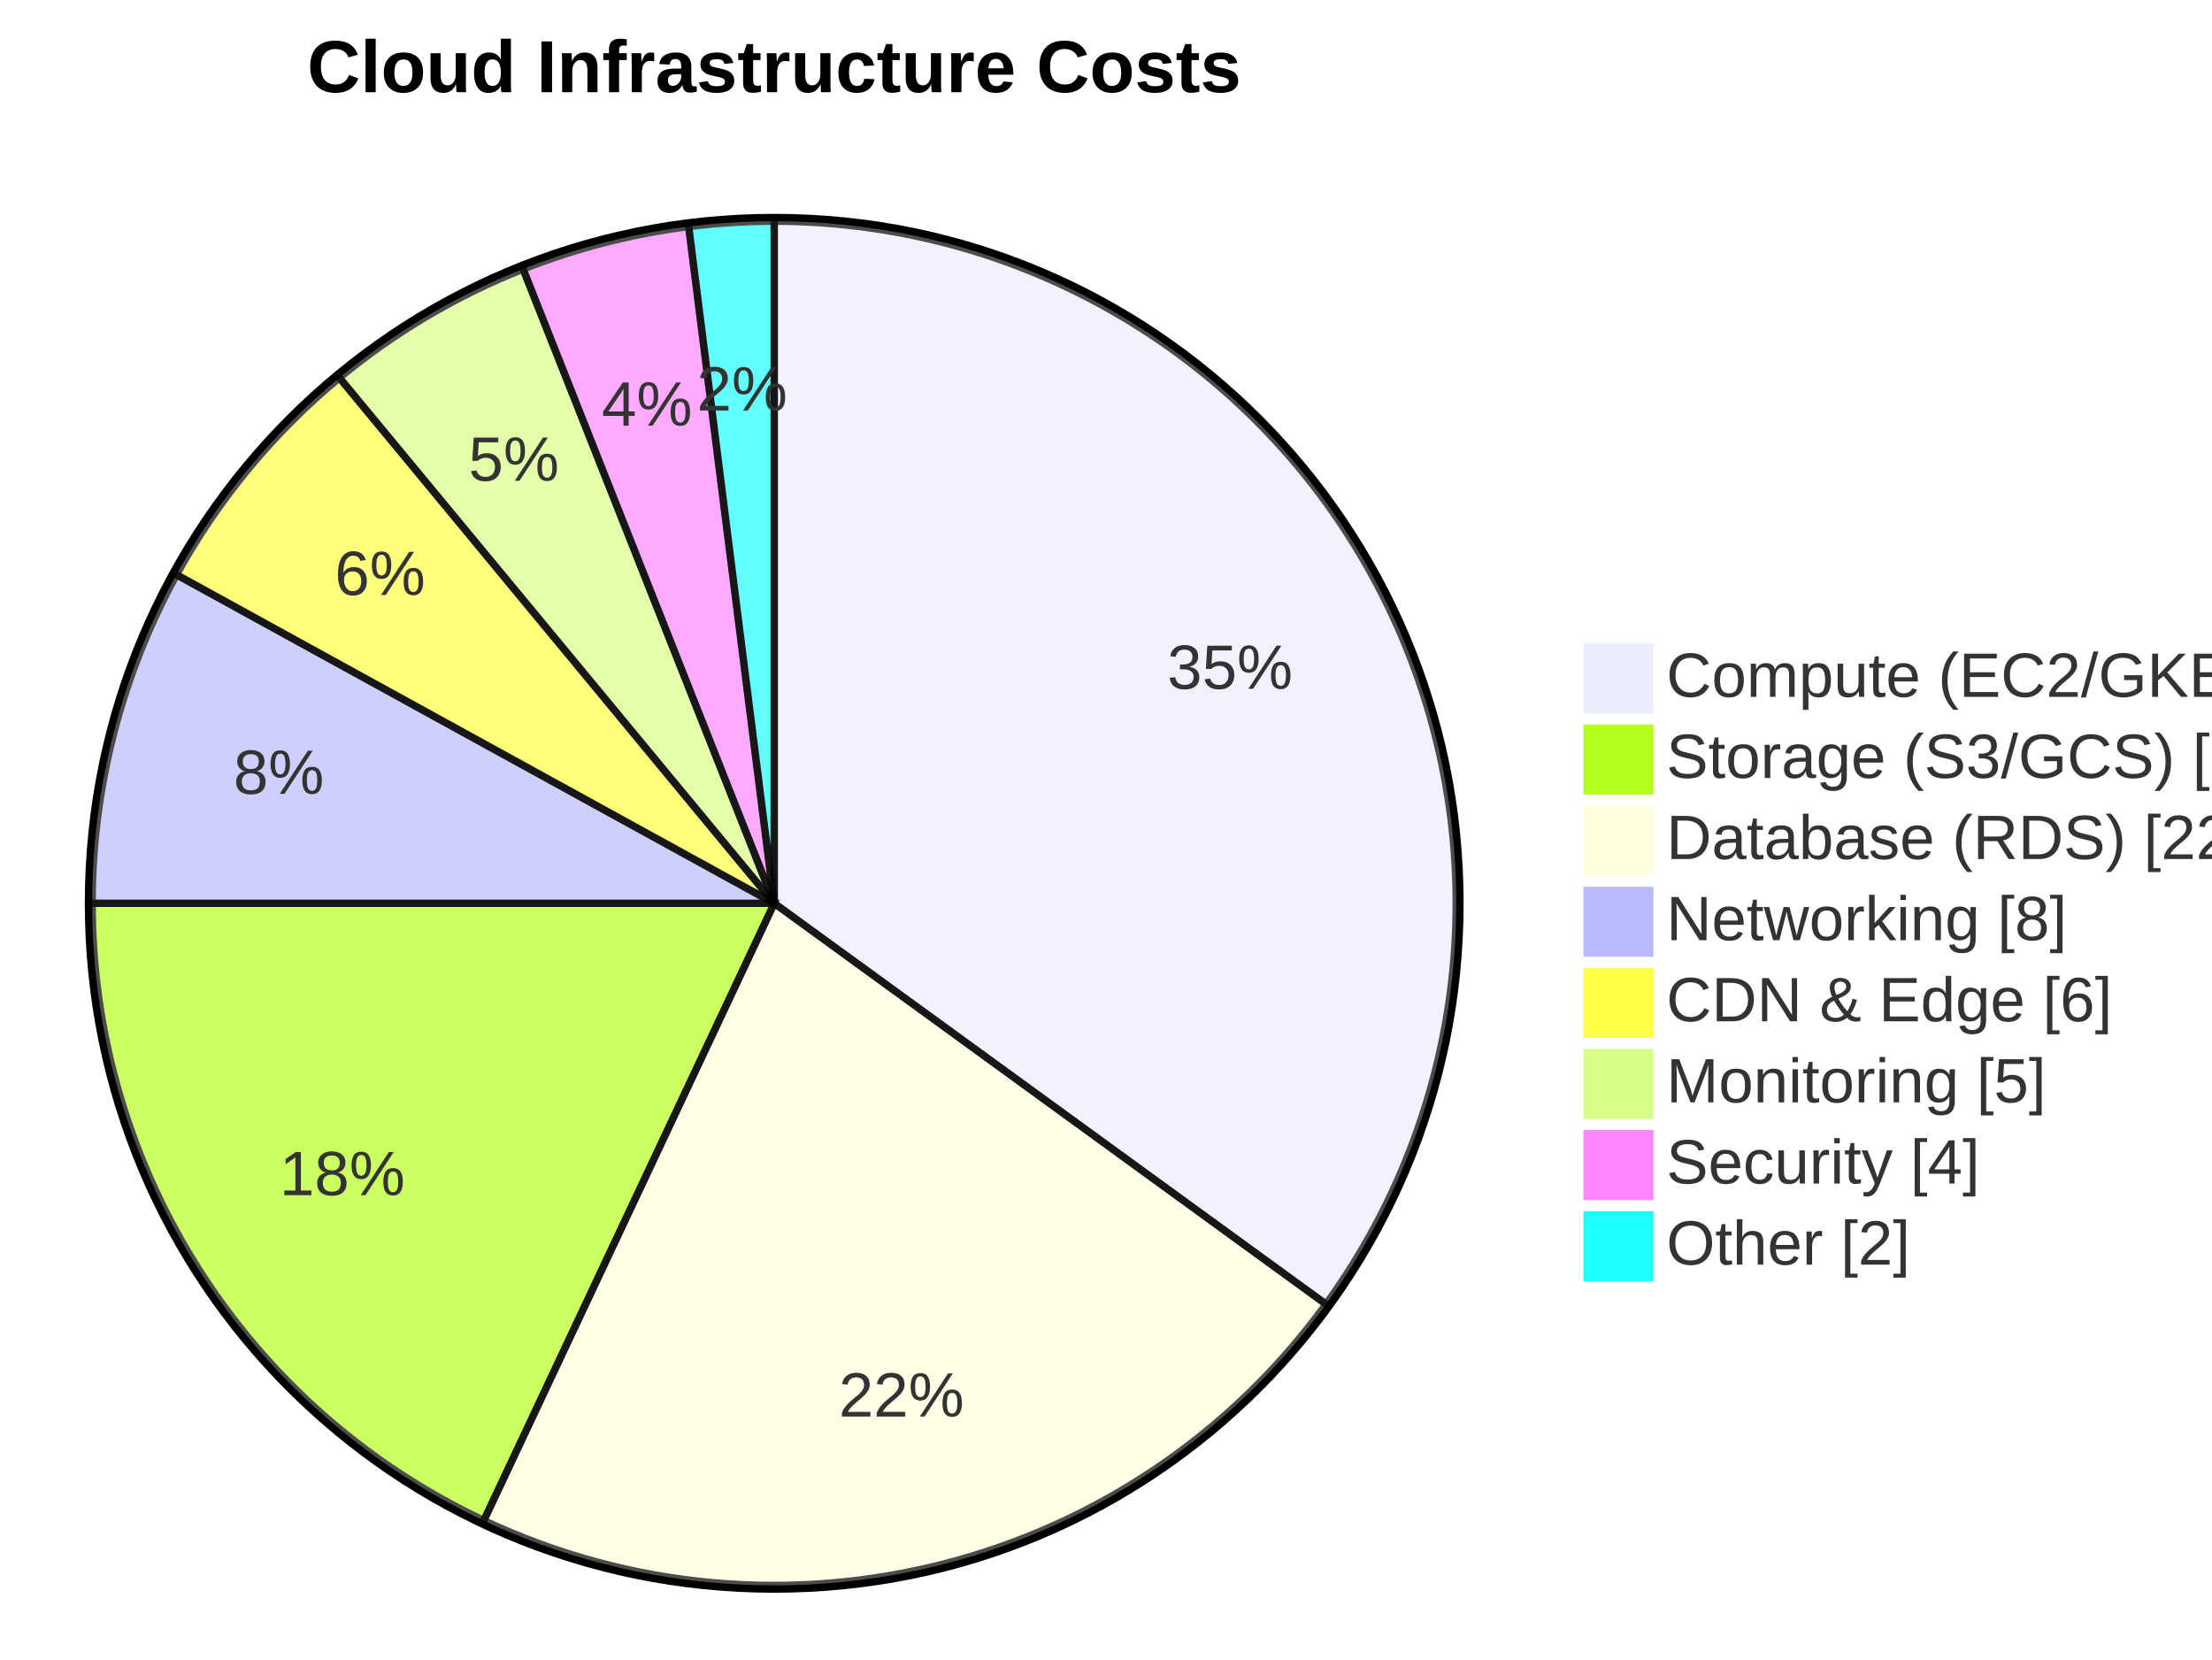
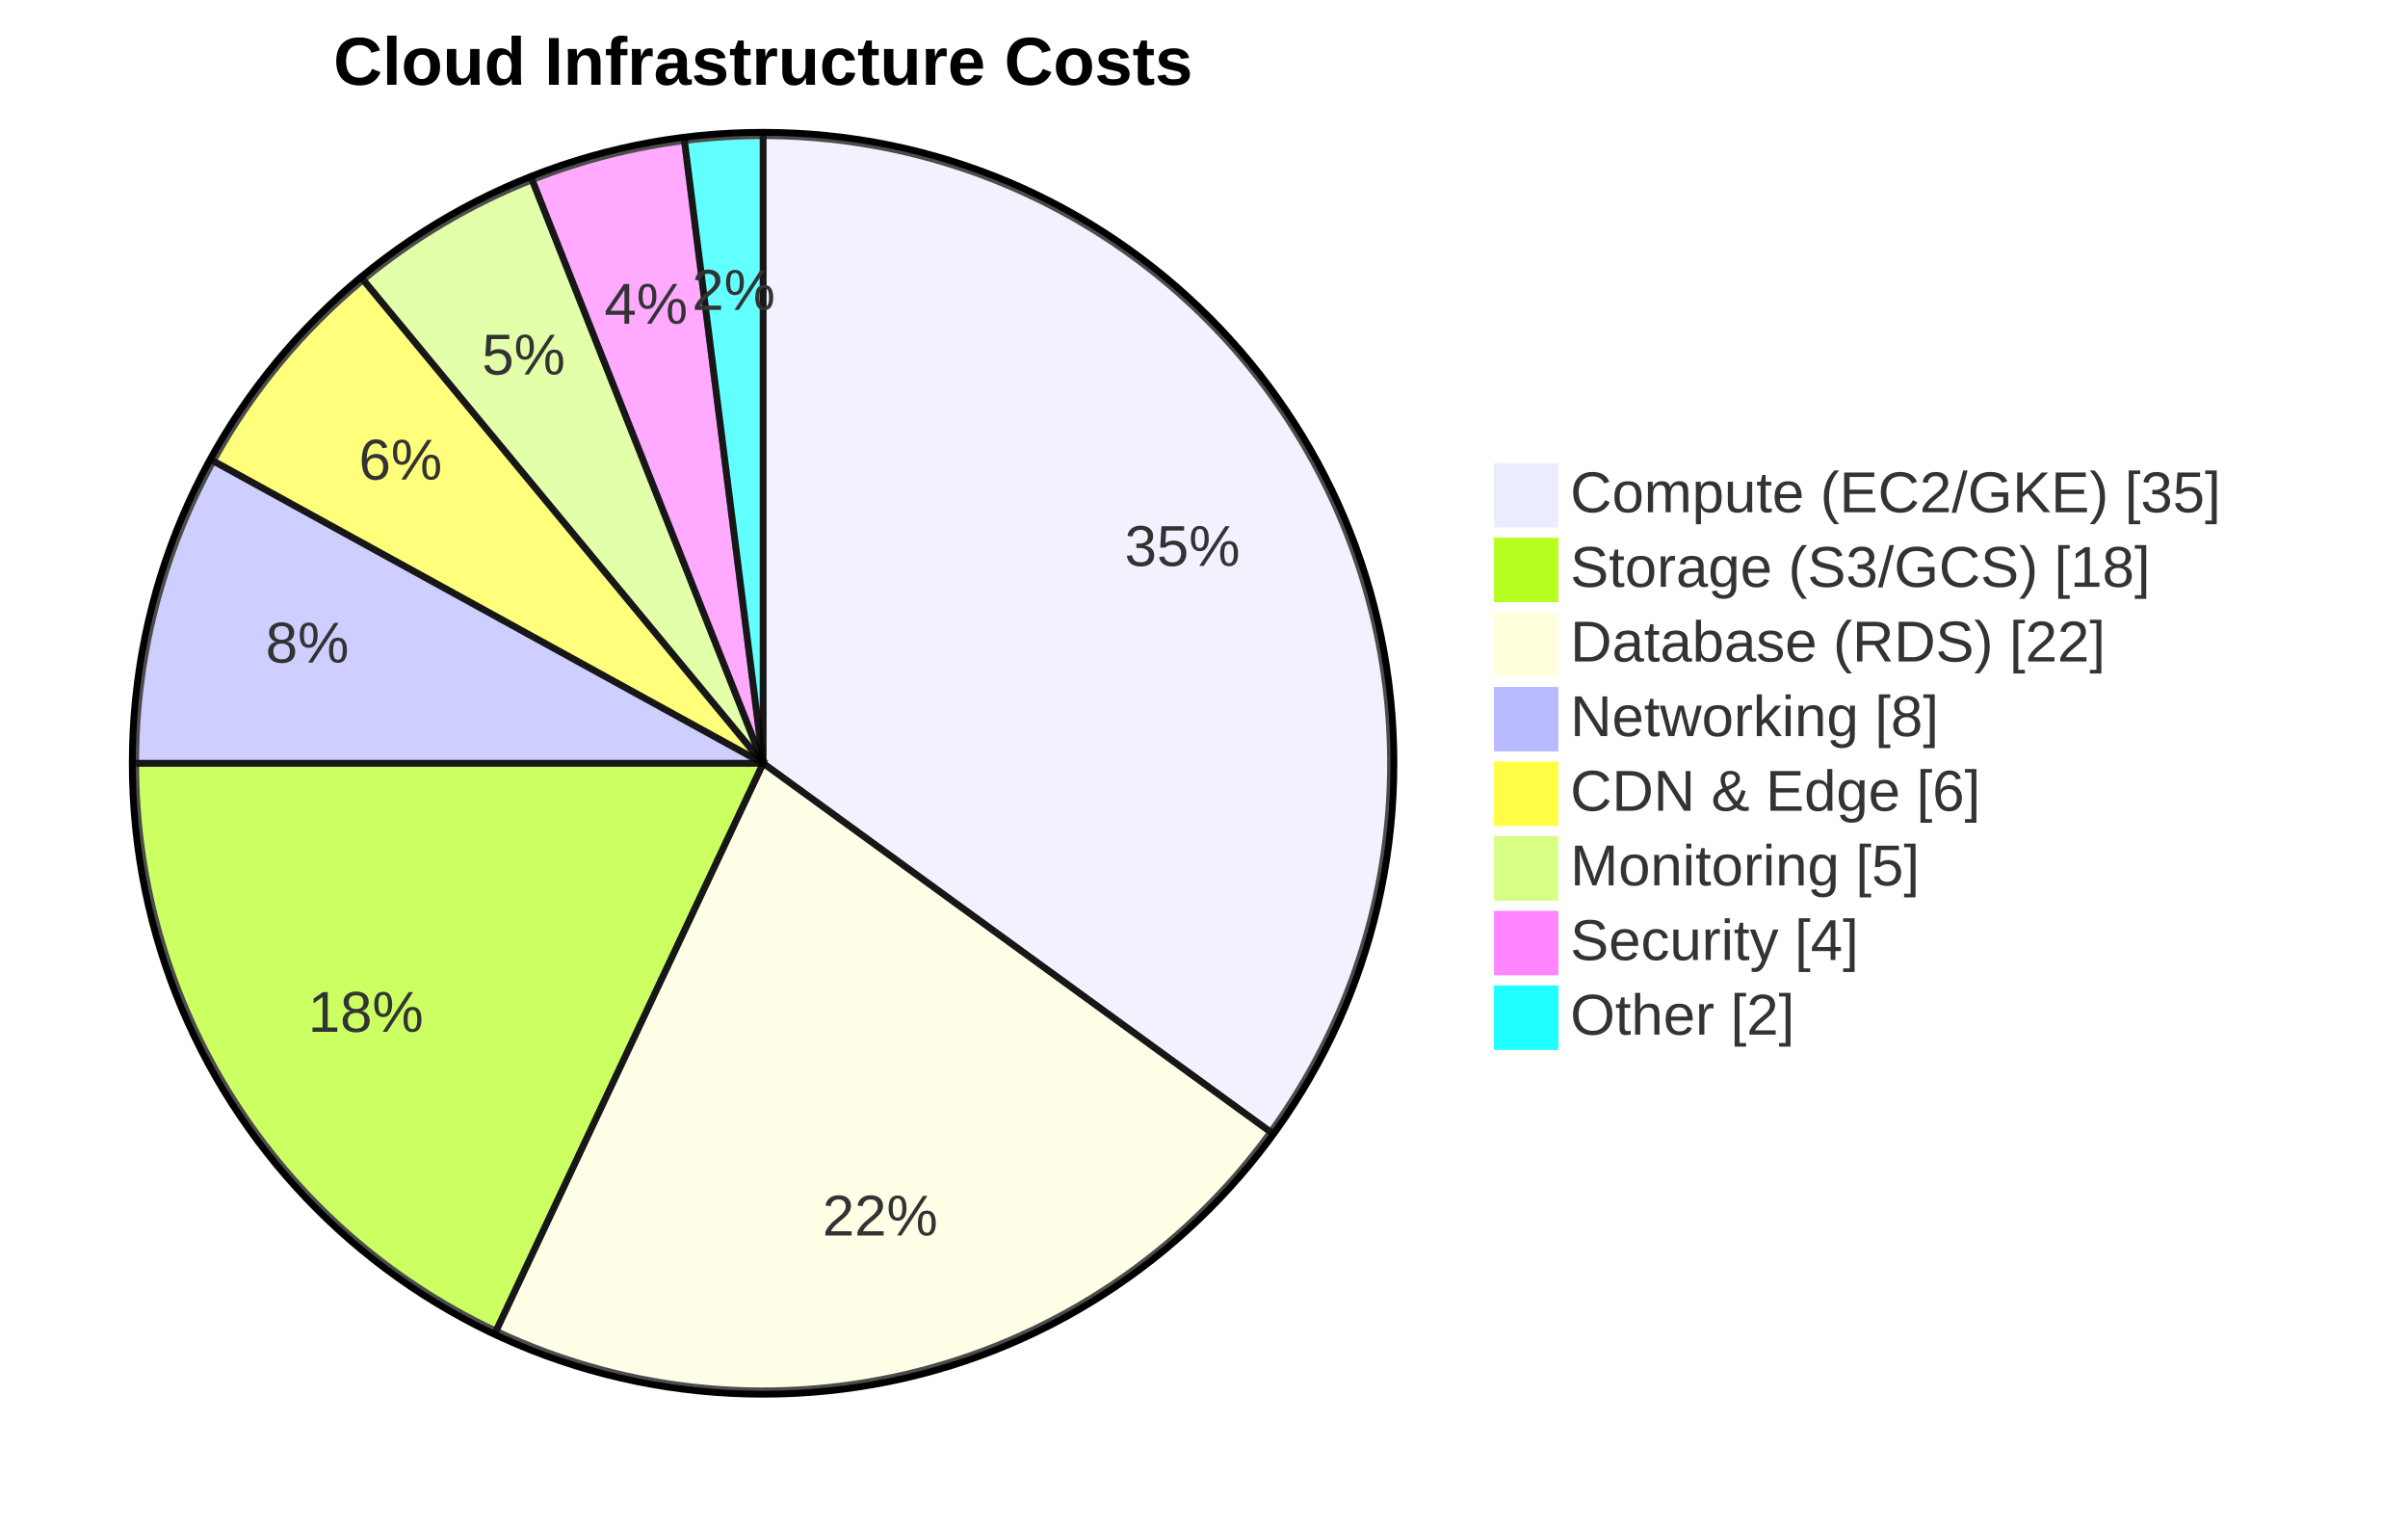
- <svg xmlns="http://www.w3.org/2000/svg" width="600" height="450" viewBox="0 0 600 450" class="mermaid">
+ <svg xmlns="http://www.w3.org/2000/svg" width="710" height="450" viewBox="0 0 710 450" class="mermaid">
  <style>

.mermaid {
  font-family: trebuchet ms, verdana, arial, sans-serif;
  font-size: 16px;
}

.node rect,
.node polygon,
.node circle,
.node ellipse,
.node path {
  fill: #ECECFF;
  stroke: #9370DB;
  stroke-width: 1px;
}

.node line {
  stroke: #9370DB;
  stroke-width: 1px;
}

.node .label {
  fill: #333333;
}

.node text {
  fill: #333333;
  font-family: trebuchet ms, verdana, arial, sans-serif;
  font-size: 16px;
}

.edge-path {
  fill: none;
  stroke: #333333;
  stroke-width: 1px;
}

.edge-label {
  fill: #333333;
  font-family: trebuchet ms, verdana, arial, sans-serif;
}

.edge-label-bg {
  fill: rgba(232, 232, 232, 0.8);
}

.subgraph {
  fill: #ffffde;
  stroke: #aaaa33;
  stroke-width: 1px;
}

.subgraph-title {
  fill: #333333;
  font-weight: bold;
}

.cluster rect {
  fill: #ffffde;
  stroke: #aaaa33;
  stroke-width: 1px;
  rx: 5px;
  ry: 5px;
}

.cluster-label {
  fill: #333333;
  font-family: trebuchet ms, verdana, arial, sans-serif;
  font-size: 16px;
  font-weight: bold;
}

marker path {
  fill: #333333;
  stroke: #333333;
}


.pieCircle {
  stroke: black;
  stroke-width: 2px;
  opacity: 0.7;
}

.pieOuterCircle {
  stroke: black;
  stroke-width: 2px;
  fill: none;
}

.pieTitleText {
  text-anchor: middle;
  font-size: 25px;
  fill: #333333;
  font-family: trebuchet ms, verdana, arial, sans-serif;
}

.slice {
  font-family: trebuchet ms, verdana, arial, sans-serif;
  fill: #333333;
  font-size: 17px;
}

.legend text {
  fill: #333333;
  font-family: trebuchet ms, verdana, arial, sans-serif;
  font-size: 17px;
}

  </style>
  <g class="root">
    <g class="clusters">

    </g>
    <g class="edgePaths">

    </g>
    <g class="edgeLabels">

    </g>
    <g class="nodes">

    </g>
-     <circle cx="210" cy="245" r="186" class="pieOuterCircle" fill="none" stroke="black" stroke-width="2" />
-     <path d="M 210 245 L 210 60 A 185 185 0 0 1 359.668 353.74 Z" class="pieCircle" stroke-width="2" stroke="black" opacity="0.7" fill="#ececff" />
-     <path d="M 210 245 L 359.668 353.74 A 185 185 0 0 1 131.231 412.393 Z" class="pieCircle" fill="#ffffde" stroke="black" opacity="0.7" stroke-width="2" />
-     <path d="M 210 245 L 131.231 412.393 A 185 185 0 0 1 25 245 Z" class="pieCircle" stroke-width="2" stroke="black" opacity="0.7" fill="hsl(80, 100%, 56.275%)" />
-     <path d="M 210 245 L 25 245 A 185 185 0 0 1 47.883 155.876 Z" class="pieCircle" fill="hsl(240, 100%, 86.275%)" opacity="0.7" stroke-width="2" stroke="black" />
-     <path d="M 210 245 L 47.883 155.876 A 185 185 0 0 1 92.077 102.455 Z" class="pieCircle" fill="hsl(60, 100%, 63.529%)" stroke="black" stroke-width="2" opacity="0.7" />
-     <path d="M 210 245 L 92.077 102.455 A 185 185 0 0 1 141.897 72.991 Z" class="pieCircle" fill="hsl(80, 100%, 76.275%)" stroke-width="2" opacity="0.7" stroke="black" />
-     <path d="M 210 245 L 141.897 72.991 A 185 185 0 0 1 186.813 61.459 Z" class="pieCircle" fill="hsl(300, 100%, 76.275%)" opacity="0.7" stroke="black" stroke-width="2" />
-     <path d="M 210 245 L 186.813 61.459 A 185 185 0 0 1 210 60 Z" class="pieCircle" stroke-width="2" fill="hsl(180, 100%, 56.275%)" opacity="0.7" stroke="black" />
-     <text x="210" y="25" class="pie-title" text-anchor="middle" font-weight="bold" font-size="20">Cloud Infrastructure Costs</text>
-     <text x="333.627" y="182.009" class="slice" text-anchor="middle" dominant-baseline="middle" font-size="17">35%</text>
-     <text x="244.506" y="379.391" class="slice" font-size="17" dominant-baseline="middle" text-anchor="middle">22%</text>
-     <text x="92.85" y="319.346" class="slice" text-anchor="middle" font-size="17" dominant-baseline="middle">18%</text>
-     <text x="75.609" y="210.494" class="slice" font-size="17" text-anchor="middle" dominant-baseline="middle">8%</text>
-     <text x="103.091" y="156.557" class="slice" text-anchor="middle" dominant-baseline="middle" font-size="17">6%</text>
-     <text x="139.371" y="125.572" class="slice" text-anchor="middle" dominant-baseline="middle" font-size="17">5%</text>
-     <text x="175.494" y="110.609" class="slice" text-anchor="middle" dominant-baseline="middle" font-size="17">4%</text>
-     <text x="201.288" y="106.524" class="slice" dominant-baseline="middle" font-size="17" text-anchor="middle">2%</text>
+     <circle cx="225" cy="225" r="186" class="pieOuterCircle" stroke="black" stroke-width="2" fill="none" />
+     <path d="M 225 225 L 225 40 A 185 185 0 0 1 374.668 333.74 Z" class="pieCircle" opacity="0.7" stroke-width="2" fill="#ececff" stroke="black" />
+     <path d="M 225 225 L 374.668 333.74 A 185 185 0 0 1 146.231 392.393 Z" class="pieCircle" stroke-width="2" fill="#ffffde" stroke="black" opacity="0.7" />
+     <path d="M 225 225 L 146.231 392.393 A 185 185 0 0 1 40 225 Z" class="pieCircle" opacity="0.7" stroke="black" stroke-width="2" fill="hsl(80, 100%, 56.275%)" />
+     <path d="M 225 225 L 40 225 A 185 185 0 0 1 62.883 135.876 Z" class="pieCircle" opacity="0.7" stroke-width="2" stroke="black" fill="hsl(240, 100%, 86.275%)" />
+     <path d="M 225 225 L 62.883 135.876 A 185 185 0 0 1 107.077 82.455 Z" class="pieCircle" fill="hsl(60, 100%, 63.529%)" stroke="black" stroke-width="2" opacity="0.7" />
+     <path d="M 225 225 L 107.077 82.455 A 185 185 0 0 1 156.897 52.991 Z" class="pieCircle" fill="hsl(80, 100%, 76.275%)" stroke-width="2" stroke="black" opacity="0.7" />
+     <path d="M 225 225 L 156.897 52.991 A 185 185 0 0 1 201.813 41.459 Z" class="pieCircle" stroke="black" fill="hsl(300, 100%, 76.275%)" stroke-width="2" opacity="0.7" />
+     <path d="M 225 225 L 201.813 41.459 A 185 185 0 0 1 225 40 Z" class="pieCircle" fill="hsl(180, 100%, 56.275%)" opacity="0.7" stroke-width="2" stroke="black" />
+     <text x="225" y="25" class="pie-title" font-weight="bold" font-size="20" text-anchor="middle">Cloud Infrastructure Costs</text>
+     <text x="348.627" y="162.009" class="slice" font-size="17" dominant-baseline="middle" text-anchor="middle">35%</text>
+     <text x="259.506" y="359.391" class="slice" font-size="17" text-anchor="middle" dominant-baseline="middle">22%</text>
+     <text x="107.85" y="299.346" class="slice" text-anchor="middle" dominant-baseline="middle" font-size="17">18%</text>
+     <text x="90.609" y="190.494" class="slice" text-anchor="middle" font-size="17" dominant-baseline="middle">8%</text>
+     <text x="118.091" y="136.557" class="slice" text-anchor="middle" dominant-baseline="middle" font-size="17">6%</text>
+     <text x="154.371" y="105.572" class="slice" text-anchor="middle" dominant-baseline="middle" font-size="17">5%</text>
+     <text x="190.494" y="90.609" class="slice" text-anchor="middle" dominant-baseline="middle" font-size="17">4%</text>
+     <text x="216.288" y="86.524" class="slice" dominant-baseline="middle" font-size="17" text-anchor="middle">2%</text>
    <g class="legend">
-       <rect x="430" y="175" width="18" height="18" class="legend" stroke="#ececff" fill="#ececff" />
-       <rect x="430" y="197" width="18" height="18" class="legend" stroke="hsl(80, 100%, 56.275%)" fill="hsl(80, 100%, 56.275%)" />
-       <rect x="430" y="219" width="18" height="18" class="legend" fill="#ffffde" stroke="#ffffde" />
-       <rect x="430" y="241" width="18" height="18" class="legend" stroke="hsl(240, 100%, 86.275%)" fill="hsl(240, 100%, 86.275%)" />
-       <rect x="430" y="263" width="18" height="18" class="legend" fill="hsl(60, 100%, 63.529%)" stroke="hsl(60, 100%, 63.529%)" />
-       <rect x="430" y="285" width="18" height="18" class="legend" stroke="hsl(80, 100%, 76.275%)" fill="hsl(80, 100%, 76.275%)" />
-       <rect x="430" y="307" width="18" height="18" class="legend" stroke="hsl(300, 100%, 76.275%)" fill="hsl(300, 100%, 76.275%)" />
-       <rect x="430" y="329" width="18" height="18" class="legend" fill="hsl(180, 100%, 56.275%)" stroke="hsl(180, 100%, 56.275%)" />
-       <text x="452" y="189" class="legend" font-size="17">Compute (EC2/GKE) [35]</text>
-       <text x="452" y="211" class="legend" font-size="17">Storage (S3/GCS) [18]</text>
-       <text x="452" y="233" class="legend" font-size="17">Database (RDS) [22]</text>
-       <text x="452" y="255" class="legend" font-size="17">Networking [8]</text>
-       <text x="452" y="277" class="legend" font-size="17">CDN &amp; Edge [6]</text>
-       <text x="452" y="299" class="legend" font-size="17">Monitoring [5]</text>
-       <text x="452" y="321" class="legend" font-size="17">Security [4]</text>
-       <text x="452" y="343" class="legend" font-size="17">Other [2]</text>
+       <rect x="441" y="137" width="18" height="18" class="legend" fill="#ececff" stroke="#ececff" />
+       <rect x="441" y="159" width="18" height="18" class="legend" stroke="hsl(80, 100%, 56.275%)" fill="hsl(80, 100%, 56.275%)" />
+       <rect x="441" y="181" width="18" height="18" class="legend" fill="#ffffde" stroke="#ffffde" />
+       <rect x="441" y="203" width="18" height="18" class="legend" fill="hsl(240, 100%, 86.275%)" stroke="hsl(240, 100%, 86.275%)" />
+       <rect x="441" y="225" width="18" height="18" class="legend" fill="hsl(60, 100%, 63.529%)" stroke="hsl(60, 100%, 63.529%)" />
+       <rect x="441" y="247" width="18" height="18" class="legend" fill="hsl(80, 100%, 76.275%)" stroke="hsl(80, 100%, 76.275%)" />
+       <rect x="441" y="269" width="18" height="18" class="legend" stroke="hsl(300, 100%, 76.275%)" fill="hsl(300, 100%, 76.275%)" />
+       <rect x="441" y="291" width="18" height="18" class="legend" fill="hsl(180, 100%, 56.275%)" stroke="hsl(180, 100%, 56.275%)" />
+       <text x="463" y="151" class="legend" font-size="17">Compute (EC2/GKE) [35]</text>
+       <text x="463" y="173" class="legend" font-size="17">Storage (S3/GCS) [18]</text>
+       <text x="463" y="195" class="legend" font-size="17">Database (RDS) [22]</text>
+       <text x="463" y="217" class="legend" font-size="17">Networking [8]</text>
+       <text x="463" y="239" class="legend" font-size="17">CDN &amp; Edge [6]</text>
+       <text x="463" y="261" class="legend" font-size="17">Monitoring [5]</text>
+       <text x="463" y="283" class="legend" font-size="17">Security [4]</text>
+       <text x="463" y="305" class="legend" font-size="17">Other [2]</text>
    </g>
  </g>
</svg>
